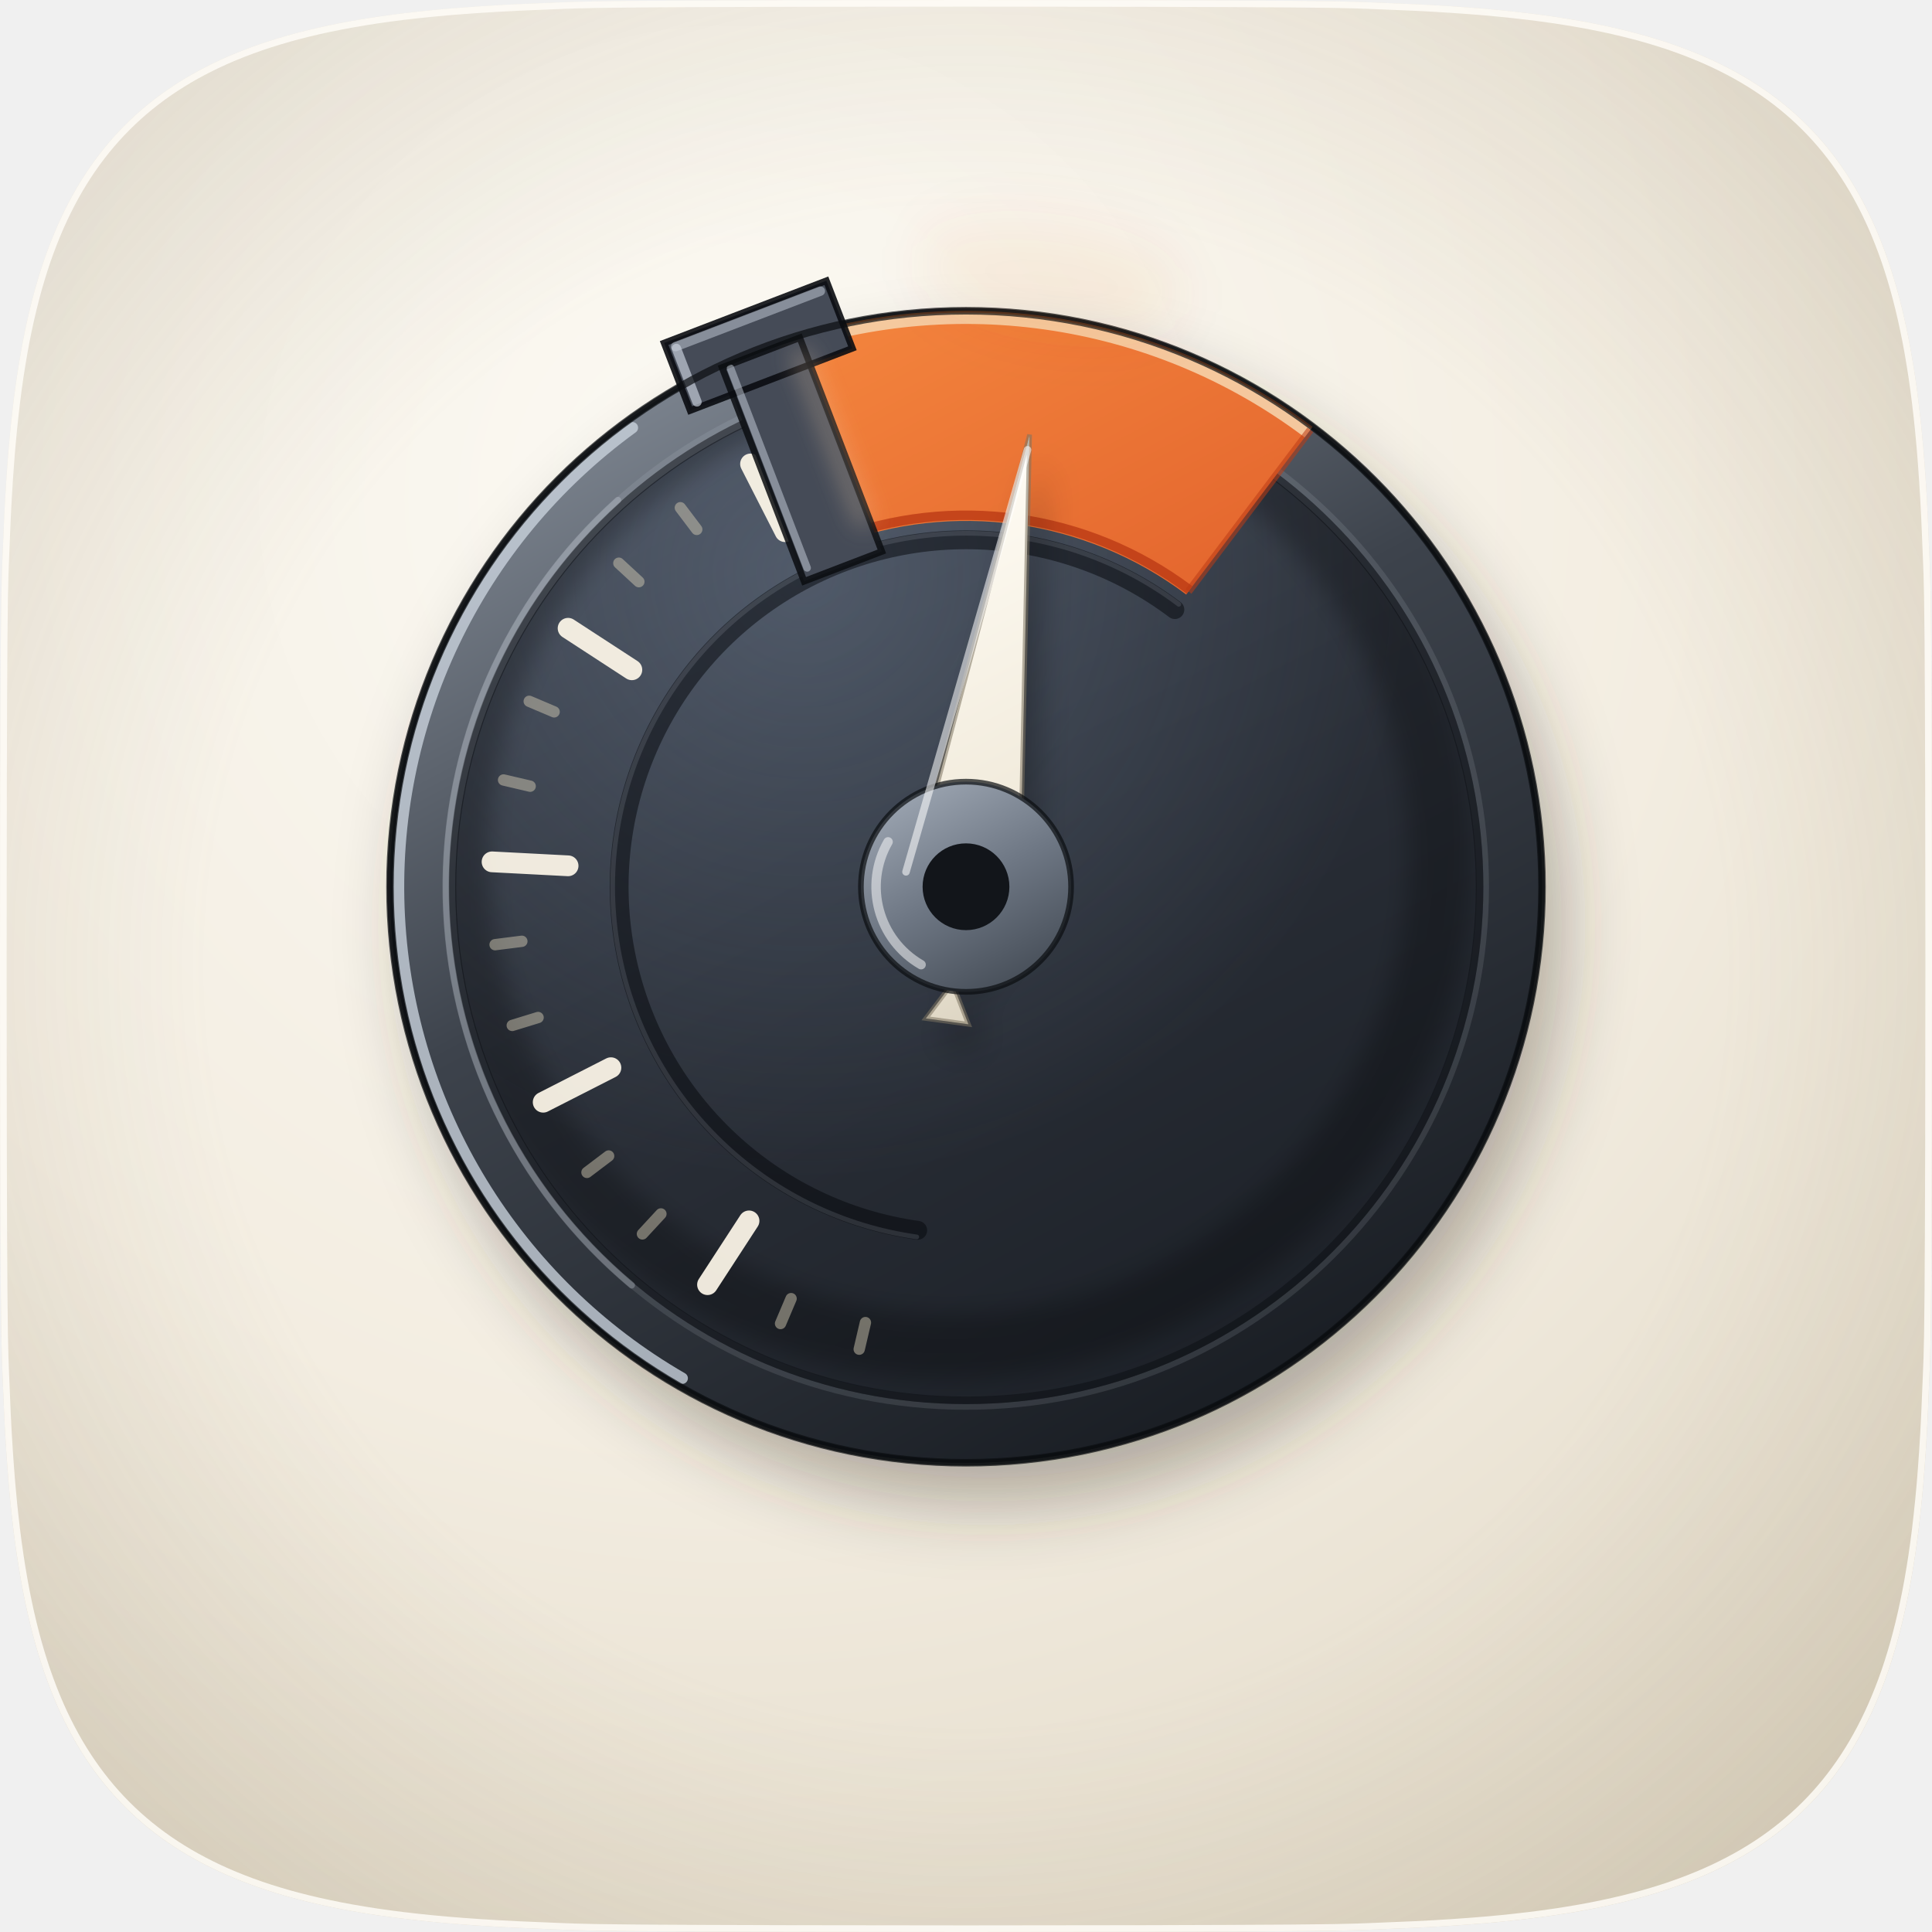
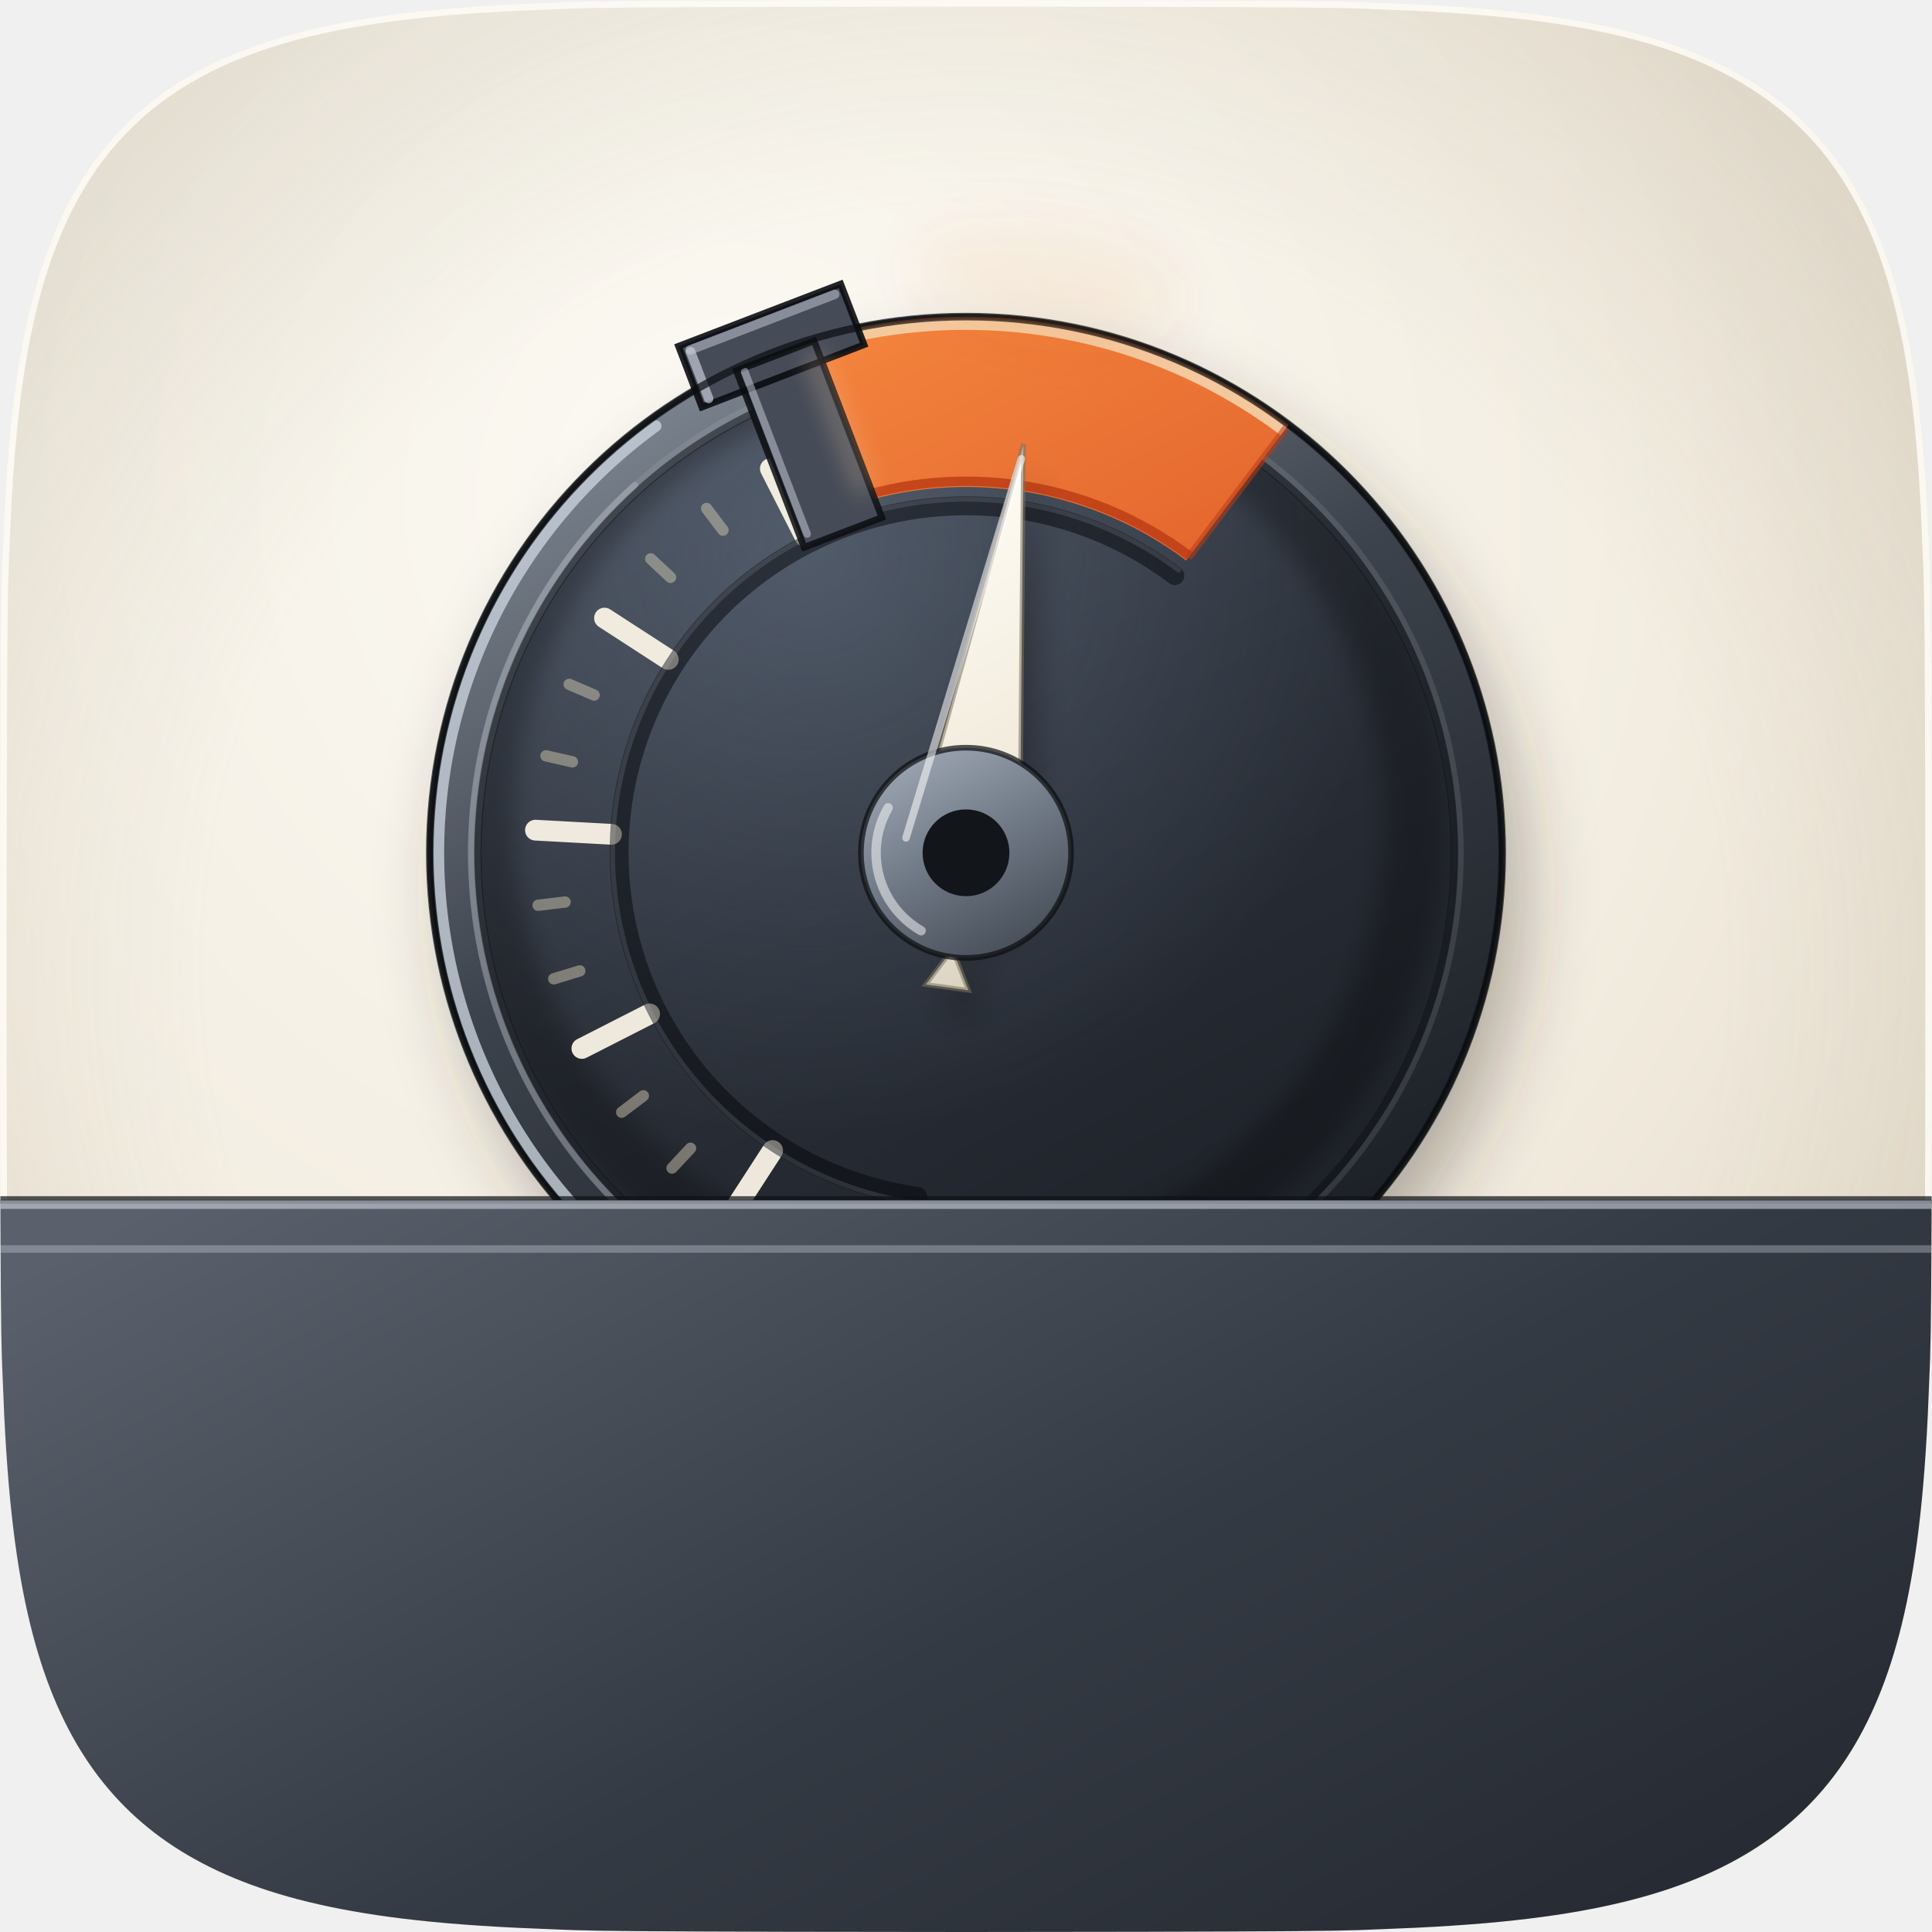
<svg xmlns="http://www.w3.org/2000/svg" width="1024" height="1024" viewBox="0 0 1024 1024">
  <defs>
    <radialGradient id="cushion" cx="0.38" cy="0.26" r="0.90">
      <stop offset="0" stop-color="#FCFAF4" />
      <stop offset="0.54" stop-color="#F3EDE1" />
      <stop offset="1" stop-color="#DED5C2" />
    </radialGradient>
    <radialGradient id="vignette" cx="0.5" cy="0.5" r="0.72">
      <stop offset="0.54" stop-color="#8B7F66" stop-opacity="0" />
      <stop offset="1" stop-color="#8B7F66" stop-opacity="0.24" />
    </radialGradient>
-     <linearGradient id="bezel" gradientUnits="userSpaceOnUse" x1="362.9" y1="189.7" x2="661.1" y2="750.3">
+     <linearGradient id="bezel" gradientUnits="userSpaceOnUse" x1="373.3" y1="191.1" x2="650.7" y2="712.9">
      <stop offset="0" stop-color="#7C848F" />
      <stop offset="0.42" stop-color="#3D434C" />
      <stop offset="1" stop-color="#191D23" />
    </linearGradient>
-     <linearGradient id="face" gradientUnits="userSpaceOnUse" x1="305.6" y1="81.9" x2="718.4" y2="858.1">
+     <linearGradient id="face" gradientUnits="userSpaceOnUse" x1="319.9" y1="90.7" x2="704.1" y2="813.3">
      <stop offset="0" stop-color="#454B57" />
      <stop offset="0.46" stop-color="#2C313A" />
      <stop offset="1" stop-color="#161A20" />
    </linearGradient>
    <radialGradient id="dome" cx="0.34" cy="0.19" r="0.60">
      <stop offset="0" stop-color="#8FA3BE" stop-opacity="0.30" />
      <stop offset="1" stop-color="#8FA3BE" stop-opacity="0" />
    </radialGradient>
    <radialGradient id="pale" cx="0.40" cy="0.24" r="0.78">
      <stop offset="0" stop-color="#FFFDF7" />
      <stop offset="0.58" stop-color="#F6F1E5" />
      <stop offset="1" stop-color="#DCD3C0" />
    </radialGradient>
-     <linearGradient id="band" gradientUnits="userSpaceOnUse" x1="380.1" y1="222.0" x2="643.9" y2="718.0">
+     <linearGradient id="band" gradientUnits="userSpaceOnUse" x1="389.3" y1="221.2" x2="634.7" y2="682.8">
      <stop offset="0" stop-color="#F2823C" />
      <stop offset="0.52" stop-color="#DE5A28" />
      <stop offset="1" stop-color="#C9481C" />
    </linearGradient>
-     <linearGradient id="needle" gradientUnits="userSpaceOnUse" x1="421.1" y1="299.1" x2="602.9" y2="640.9">
+     <linearGradient id="needle" gradientUnits="userSpaceOnUse" x1="429.8" y1="297.4" x2="594.2" y2="606.6">
      <stop offset="0" stop-color="#FFFCF4" />
      <stop offset="0.50" stop-color="#EFE8D8" />
      <stop offset="1" stop-color="#B9B09A" />
    </linearGradient>
-     <linearGradient id="darkneedle" gradientUnits="userSpaceOnUse" x1="421.1" y1="299.1" x2="602.9" y2="640.9">
+     <linearGradient id="darkneedle" gradientUnits="userSpaceOnUse" x1="429.8" y1="297.4" x2="594.2" y2="606.6">
      <stop offset="0" stop-color="#454B57" />
      <stop offset="0.50" stop-color="#2C313A" />
      <stop offset="1" stop-color="#0E1116" />
    </linearGradient>
-     <linearGradient id="pawl" gradientUnits="userSpaceOnUse" x1="426.0" y1="308.3" x2="598.0" y2="631.7">
+     <linearGradient id="pawl" gradientUnits="userSpaceOnUse" x1="432.0" y1="301.5" x2="592.0" y2="602.5">
      <stop offset="0" stop-color="#454B57" />
      <stop offset="0.46" stop-color="#2C313A" />
      <stop offset="1" stop-color="#0E1116" />
    </linearGradient>
-     <linearGradient id="hub" gradientUnits="userSpaceOnUse" x1="475.4" y1="401.2" x2="548.6" y2="538.8">
+     <linearGradient id="hub" gradientUnits="userSpaceOnUse" x1="475.4" y1="383.2" x2="548.6" y2="520.8">
      <stop offset="0" stop-color="#A9B2BE" />
      <stop offset="0.50" stop-color="#6E7784" />
      <stop offset="1" stop-color="#3A414A" />
    </linearGradient>
    <linearGradient id="house" gradientUnits="userSpaceOnUse" x1="295.7" y1="523.1" x2="728.3" y2="1336.9">
      <stop offset="0" stop-color="#5A616C" />
      <stop offset="0.44" stop-color="#343A43" />
      <stop offset="1" stop-color="#1D2128" />
    </linearGradient>
    <filter id="cast" x="-45%" y="-45%" width="200%" height="210%">
      <feDropShadow dx="11.0" dy="21.0" stdDeviation="19.0" flood-color="#3B3327" flood-opacity="0.36" />
    </filter>
    <filter id="castneedle" x="-70%" y="-70%" width="250%" height="250%">
      <feDropShadow dx="7" dy="13" stdDeviation="9" flood-color="#05070A" flood-opacity="0.44" />
    </filter>
    <filter id="soften" x="-140%" y="-140%" width="380%" height="380%">
      <feGaussianBlur stdDeviation="14" />
    </filter>
    <filter id="soften-tight" x="-140%" y="-140%" width="380%" height="380%">
      <feGaussianBlur stdDeviation="6" />
    </filter>
    <clipPath id="faceclip">
-       <circle cx="512.0" cy="470.0" r="270.7" />
+       <circle cx="512.0" cy="452.0" r="257.3" />
    </clipPath>
    <clipPath id="tile">
      <path d="M1024.00,512.00C1024.00,569.33 1023.85,646.20 1023.56,683.99C1023.27,721.78 1022.83,723.03 1022.24,738.75C1021.66,754.47 1020.92,766.39 1020.04,778.30C1019.16,790.20 1018.13,800.36 1016.95,810.17C1015.77,819.99 1014.44,828.75 1012.95,837.17C1011.47,845.58 1009.83,853.28 1008.04,860.66C1006.25,868.04 1004.30,874.89 1002.19,881.45C1000.08,888.01 997.81,894.14 995.37,900.02C992.94,905.90 990.34,911.43 987.56,916.73C984.79,922.03 981.85,927.02 978.72,931.81C975.59,936.59 972.29,941.11 968.79,945.43C965.29,949.75 961.62,953.83 957.72,957.72C953.83,961.62 949.75,965.29 945.43,968.79C941.11,972.29 936.59,975.59 931.81,978.72C927.02,981.85 922.03,984.79 916.73,987.56C911.43,990.34 905.90,992.94 900.02,995.37C894.14,997.81 888.01,1000.08 881.45,1002.19C874.89,1004.30 868.04,1006.25 860.66,1008.04C853.28,1009.83 845.58,1011.47 837.17,1012.95C828.75,1014.44 819.99,1015.77 810.17,1016.95C800.36,1018.13 790.20,1019.16 778.30,1020.04C766.39,1020.92 754.47,1021.66 738.75,1022.24C723.03,1022.83 721.78,1023.27 683.99,1023.56C646.20,1023.85 569.33,1024.00 512.00,1024.00C454.67,1024.00 377.80,1023.85 340.01,1023.56C302.22,1023.27 300.97,1022.83 285.25,1022.24C269.53,1021.66 257.61,1020.92 245.70,1020.04C233.80,1019.16 223.64,1018.13 213.83,1016.95C204.01,1015.77 195.25,1014.44 186.83,1012.95C178.42,1011.47 170.72,1009.83 163.34,1008.04C155.96,1006.25 149.11,1004.30 142.55,1002.19C135.99,1000.08 129.86,997.81 123.98,995.37C118.10,992.94 112.57,990.34 107.27,987.56C101.97,984.79 96.98,981.85 92.19,978.72C87.41,975.59 82.89,972.29 78.57,968.79C74.25,965.29 70.17,961.62 66.28,957.72C62.38,953.83 58.71,949.75 55.21,945.43C51.71,941.11 48.41,936.59 45.28,931.81C42.15,927.02 39.21,922.03 36.44,916.73C33.66,911.43 31.06,905.90 28.63,900.02C26.19,894.14 23.92,888.01 21.81,881.45C19.70,874.89 17.75,868.04 15.96,860.66C14.17,853.28 12.53,845.58 11.05,837.17C9.56,828.75 8.23,819.99 7.05,810.17C5.87,800.36 4.84,790.20 3.96,778.30C3.08,766.39 2.34,754.47 1.76,738.75C1.17,723.03 0.73,721.78 0.44,683.99C0.15,646.20 0.00,569.33 0.00,512.00C0.00,454.67 0.15,377.80 0.44,340.01C0.73,302.22 1.17,300.97 1.76,285.25C2.34,269.53 3.08,257.61 3.96,245.70C4.84,233.80 5.87,223.64 7.05,213.83C8.23,204.01 9.56,195.25 11.05,186.83C12.53,178.42 14.17,170.72 15.96,163.34C17.75,155.96 19.70,149.11 21.81,142.55C23.92,135.99 26.19,129.86 28.63,123.98C31.06,118.10 33.66,112.57 36.44,107.27C39.21,101.97 42.15,96.98 45.28,92.19C48.41,87.41 51.71,82.89 55.21,78.57C58.71,74.25 62.38,70.17 66.28,66.28C70.17,62.38 74.25,58.71 78.57,55.21C82.89,51.71 87.41,48.41 92.19,45.28C96.98,42.15 101.97,39.21 107.27,36.44C112.57,33.66 118.10,31.06 123.98,28.63C129.86,26.19 135.99,23.92 142.55,21.81C149.11,19.70 155.96,17.75 163.34,15.96C170.72,14.17 178.42,12.53 186.83,11.05C195.25,9.56 204.01,8.23 213.83,7.05C223.64,5.87 233.80,4.84 245.70,3.96C257.61,3.08 269.53,2.34 285.25,1.76C300.97,1.17 302.22,0.73 340.01,0.44C377.80,0.15 454.67,0.00 512.00,0.00C569.33,0.00 646.20,0.15 683.99,0.44C721.78,0.73 723.03,1.17 738.75,1.76C754.47,2.34 766.39,3.08 778.30,3.96C790.20,4.84 800.36,5.87 810.17,7.05C819.99,8.23 828.75,9.56 837.17,11.05C845.58,12.53 853.28,14.17 860.66,15.96C868.04,17.75 874.89,19.70 881.45,21.81C888.01,23.92 894.14,26.19 900.02,28.63C905.90,31.06 911.43,33.66 916.73,36.44C922.03,39.21 927.02,42.15 931.81,45.28C936.59,48.41 941.11,51.71 945.43,55.21C949.75,58.71 953.83,62.38 957.72,66.28C961.62,70.17 965.29,74.25 968.79,78.57C972.29,82.89 975.59,87.41 978.72,92.19C981.85,96.98 984.79,101.97 987.56,107.27C990.34,112.57 992.94,118.10 995.37,123.98C997.81,129.86 1000.08,135.99 1002.19,142.55C1004.30,149.11 1006.25,155.96 1008.04,163.34C1009.83,170.72 1011.47,178.42 1012.95,186.83C1014.44,195.25 1015.77,204.01 1016.95,213.83C1018.13,223.64 1019.16,233.80 1020.04,245.70C1020.92,257.61 1021.66,269.53 1022.24,285.25C1022.83,300.97 1023.27,302.22 1023.56,340.01C1023.85,377.80 1024.00,454.67 1024.00,512.00Z" />
    </clipPath>
  </defs>
  <g clip-path="url(#tile)">
    <g id="bg">
      <rect width="1024" height="1024" fill="url(#cushion)" />
      <rect width="1024" height="1024" fill="url(#vignette)" />
      <path d="M1024.00,512.00C1024.00,569.33 1023.85,646.20 1023.56,683.99C1023.27,721.78 1022.83,723.03 1022.24,738.75C1021.66,754.47 1020.92,766.39 1020.04,778.30C1019.16,790.20 1018.13,800.36 1016.95,810.17C1015.77,819.99 1014.44,828.75 1012.95,837.17C1011.47,845.58 1009.83,853.28 1008.04,860.66C1006.25,868.04 1004.30,874.89 1002.19,881.45C1000.08,888.01 997.81,894.14 995.37,900.02C992.94,905.90 990.34,911.43 987.56,916.73C984.79,922.03 981.85,927.02 978.72,931.81C975.59,936.59 972.29,941.11 968.79,945.43C965.29,949.75 961.62,953.83 957.72,957.72C953.83,961.62 949.75,965.29 945.43,968.79C941.11,972.29 936.59,975.59 931.81,978.72C927.02,981.85 922.03,984.79 916.73,987.56C911.43,990.34 905.90,992.94 900.02,995.37C894.14,997.81 888.01,1000.08 881.45,1002.19C874.89,1004.30 868.04,1006.25 860.66,1008.04C853.28,1009.83 845.58,1011.47 837.17,1012.95C828.75,1014.44 819.99,1015.77 810.17,1016.95C800.36,1018.13 790.20,1019.16 778.30,1020.04C766.39,1020.92 754.47,1021.66 738.75,1022.24C723.03,1022.83 721.78,1023.27 683.99,1023.56C646.20,1023.85 569.33,1024.00 512.00,1024.00C454.67,1024.00 377.80,1023.85 340.01,1023.56C302.22,1023.27 300.97,1022.83 285.25,1022.24C269.53,1021.66 257.61,1020.92 245.70,1020.04C233.80,1019.16 223.64,1018.13 213.83,1016.95C204.01,1015.77 195.25,1014.44 186.83,1012.95C178.42,1011.47 170.72,1009.83 163.34,1008.04C155.96,1006.25 149.11,1004.30 142.55,1002.19C135.99,1000.08 129.86,997.81 123.98,995.37C118.10,992.94 112.57,990.34 107.27,987.56C101.97,984.79 96.98,981.85 92.19,978.72C87.41,975.59 82.89,972.29 78.57,968.79C74.25,965.29 70.17,961.62 66.28,957.72C62.38,953.83 58.71,949.75 55.21,945.43C51.71,941.11 48.41,936.59 45.28,931.81C42.15,927.02 39.21,922.03 36.44,916.73C33.66,911.43 31.06,905.90 28.63,900.02C26.19,894.14 23.92,888.01 21.81,881.45C19.70,874.89 17.75,868.04 15.96,860.66C14.17,853.28 12.53,845.58 11.05,837.17C9.56,828.75 8.23,819.99 7.05,810.17C5.87,800.36 4.84,790.20 3.96,778.30C3.08,766.39 2.34,754.47 1.76,738.75C1.17,723.03 0.73,721.78 0.44,683.99C0.15,646.20 0.00,569.33 0.00,512.00C0.00,454.67 0.15,377.80 0.44,340.01C0.73,302.22 1.17,300.97 1.76,285.25C2.34,269.53 3.08,257.61 3.96,245.70C4.84,233.80 5.87,223.64 7.05,213.83C8.23,204.01 9.56,195.25 11.05,186.83C12.53,178.42 14.17,170.72 15.96,163.34C17.75,155.96 19.70,149.11 21.81,142.55C23.92,135.99 26.19,129.86 28.63,123.98C31.06,118.10 33.66,112.57 36.44,107.27C39.21,101.97 42.15,96.98 45.28,92.19C48.41,87.41 51.71,82.89 55.21,78.57C58.71,74.25 62.38,70.17 66.28,66.28C70.17,62.38 74.25,58.71 78.57,55.21C82.89,51.71 87.41,48.41 92.19,45.28C96.98,42.15 101.97,39.21 107.27,36.44C112.57,33.66 118.10,31.06 123.98,28.63C129.86,26.19 135.99,23.92 142.55,21.81C149.11,19.70 155.96,17.75 163.34,15.96C170.72,14.17 178.42,12.53 186.83,11.05C195.25,9.56 204.01,8.23 213.83,7.05C223.64,5.87 233.80,4.84 245.70,3.96C257.61,3.08 269.53,2.34 285.25,1.76C300.97,1.17 302.22,0.73 340.01,0.44C377.80,0.15 454.67,0.00 512.00,0.00C569.33,0.00 646.20,0.15 683.99,0.44C721.78,0.73 723.03,1.17 738.75,1.76C754.47,2.34 766.39,3.08 778.30,3.96C790.20,4.84 800.36,5.87 810.17,7.05C819.99,8.23 828.75,9.56 837.17,11.05C845.58,12.53 853.28,14.17 860.66,15.96C868.04,17.75 874.89,19.70 881.45,21.81C888.01,23.92 894.14,26.19 900.02,28.63C905.90,31.06 911.43,33.66 916.73,36.44C922.03,39.21 927.02,42.15 931.81,45.28C936.59,48.41 941.11,51.71 945.43,55.21C949.75,58.71 953.83,62.38 957.72,66.28C961.62,70.17 965.29,74.25 968.79,78.57C972.29,82.89 975.59,87.41 978.72,92.19C981.85,96.98 984.79,101.97 987.56,107.27C990.34,112.57 992.94,118.10 995.37,123.98C997.81,129.86 1000.08,135.99 1002.19,142.55C1004.30,149.11 1006.25,155.96 1008.04,163.34C1009.83,170.72 1011.47,178.42 1012.95,186.83C1014.44,195.25 1015.77,204.01 1016.95,213.83C1018.13,223.64 1019.16,233.80 1020.04,245.70C1020.92,257.61 1021.66,269.53 1022.24,285.25C1022.83,300.97 1023.27,302.22 1023.56,340.01C1023.85,377.80 1024.00,454.67 1024.00,512.00Z" fill="none" stroke="#FFFDF8" stroke-width="7" stroke-opacity="0.85" />
    </g>
    <g id="mid">
-       <circle cx="512.0" cy="470.0" r="305.3" fill="#3B3327" filter="url(#cast)" />
-       <path d="M467.4,292.3 L423.9,179.0 L382.7,194.8 L426.2,308.1 Z" fill="#3B3327" filter="url(#cast)" />
-       <circle cx="512.0" cy="470.0" r="305.3" fill="url(#bezel)" />
-       <circle cx="512.0" cy="470.0" r="305.3" fill="none" stroke="#0B0D11" stroke-width="3" stroke-opacity="0.8" />
-       <circle cx="512.0" cy="470.0" r="270.7" fill="url(#face)" />
+       <circle cx="512.0" cy="452.0" r="284.2" fill="#3B3327" filter="url(#cast)" />
+       <path d="M467.4,274.3 L431.5,180.7 L390.3,196.5 L426.2,290.1 Z" fill="#3B3327" filter="url(#cast)" />
+       <circle cx="512.0" cy="452.0" r="284.2" fill="url(#bezel)" />
+       <circle cx="512.0" cy="452.0" r="284.2" fill="none" stroke="#0B0D11" stroke-width="3" stroke-opacity="0.8" />
+       <circle cx="512.0" cy="452.0" r="257.3" fill="url(#face)" />
      <g clip-path="url(#faceclip)">
-         <circle cx="512.0" cy="470.0" r="270.7" fill="url(#dome)" />
+         <circle cx="512.0" cy="452.0" r="257.3" fill="url(#dome)" />
      </g>
      <g clip-path="url(#faceclip)">
-         <circle cx="503.0" cy="453.0" r="260.7" fill="none" stroke="#05070A" stroke-width="34" stroke-opacity="0.26" filter="url(#soften-tight)" />
+         <circle cx="503.0" cy="435.0" r="247.3" fill="none" stroke="#05070A" stroke-width="34" stroke-opacity="0.26" filter="url(#soften-tight)" />
      </g>
-       <line x1="397.8" y1="245.9" x2="416.1" y2="281.8" stroke="#FFF8EA" stroke-width="11.0" stroke-linecap="round" stroke-opacity="0.92" />
-       <line x1="360.6" y1="269.1" x2="369.3" y2="280.6" stroke="#CFC6B0" stroke-width="6.0" stroke-linecap="round" stroke-opacity="0.5" />
-       <line x1="328.0" y1="298.5" x2="338.6" y2="308.3" stroke="#CFC6B0" stroke-width="6.0" stroke-linecap="round" stroke-opacity="0.5" />
-       <line x1="301.1" y1="333.0" x2="334.9" y2="355.0" stroke="#FFF8EA" stroke-width="11.0" stroke-linecap="round" stroke-opacity="0.92" />
-       <line x1="280.5" y1="371.7" x2="293.7" y2="377.3" stroke="#CFC6B0" stroke-width="6.0" stroke-linecap="round" stroke-opacity="0.5" />
-       <line x1="266.9" y1="413.4" x2="281.0" y2="416.7" stroke="#CFC6B0" stroke-width="6.0" stroke-linecap="round" stroke-opacity="0.5" />
-       <line x1="260.8" y1="456.8" x2="301.1" y2="458.9" stroke="#FFF8EA" stroke-width="11.0" stroke-linecap="round" stroke-opacity="0.92" />
-       <line x1="262.4" y1="500.7" x2="276.6" y2="498.9" stroke="#CFC6B0" stroke-width="6.0" stroke-linecap="round" stroke-opacity="0.5" />
-       <line x1="271.5" y1="543.5" x2="285.2" y2="539.3" stroke="#CFC6B0" stroke-width="6.0" stroke-linecap="round" stroke-opacity="0.5" />
-       <line x1="287.9" y1="584.2" x2="323.8" y2="565.9" stroke="#FFF8EA" stroke-width="11.0" stroke-linecap="round" stroke-opacity="0.92" />
-       <line x1="311.1" y1="621.4" x2="322.6" y2="612.7" stroke="#CFC6B0" stroke-width="6.0" stroke-linecap="round" stroke-opacity="0.5" />
-       <line x1="340.5" y1="654.0" x2="350.3" y2="643.4" stroke="#CFC6B0" stroke-width="6.0" stroke-linecap="round" stroke-opacity="0.5" />
-       <line x1="375.0" y1="680.9" x2="397.0" y2="647.1" stroke="#FFF8EA" stroke-width="11.0" stroke-linecap="round" stroke-opacity="0.92" />
-       <line x1="413.7" y1="701.5" x2="419.3" y2="688.3" stroke="#CFC6B0" stroke-width="6.0" stroke-linecap="round" stroke-opacity="0.5" />
-       <line x1="455.4" y1="715.1" x2="458.7" y2="701.0" stroke="#CFC6B0" stroke-width="6.0" stroke-linecap="round" stroke-opacity="0.5" />
-       <path d="M361.6,730.5 A300.8,300.8 0 0 1 335.2,226.7" fill="none" stroke="#CBD3DE" stroke-width="6" stroke-opacity="0.78" stroke-linecap="round" />
-       <circle cx="512.0" cy="470.0" r="275.7" fill="none" stroke="#CBD3DE" stroke-width="3" stroke-opacity="0.13" />
-       <circle cx="512.0" cy="470.0" r="272.2" fill="none" stroke="#0B0D11" stroke-width="4" stroke-opacity="0.45" />
-       <path d="M334.8,681.2 A275.7,275.7 0 0 1 327.5,265.1" fill="none" stroke="#CBD3DE" stroke-width="3.5" stroke-opacity="0.30" stroke-linecap="round" />
-       <path d="M486.4,652.1 A183.9,183.9 0 1 1 622.7,323.1" fill="none" stroke="#05070A" stroke-width="10" stroke-opacity="0.50" stroke-linecap="round" />
-       <path d="M485.9,655.6 A187.4,187.4 0 1 1 624.8,320.3" fill="none" stroke="#CBD3DE" stroke-width="2.5" stroke-opacity="0.14" stroke-linecap="round" />
-       <path d="M402.6,185.0 A305.3,305.3 0 0 1 695.7,226.2 L628.7,315.1 A193.9,193.9 0 0 0 442.5,289.0 Z" fill="url(#band)" />
-       <path d="M404.0,188.7 A301.3,301.3 0 0 1 693.3,229.4" fill="none" stroke="#F6D3AC" stroke-width="6" stroke-opacity="0.88" />
-       <path d="M441.4,286.2 A196.9,196.9 0 0 1 630.5,312.7" fill="none" stroke="#BC3A14" stroke-width="5" stroke-opacity="0.8" />
-       <path d="M629.9,313.5 L694.5,227.8" fill="none" stroke="#BC3A14" stroke-width="4" stroke-opacity="0.55" />
-       <path d="M467.4,292.3 L423.9,179.0 L382.7,194.8 L426.2,308.1 Z" fill="url(#pawl)" />
-       <path d="M451.8,184.6 L438.0,148.8 L352.0,181.8 L365.8,217.6 Z" fill="url(#pawl)" />
-       <path d="M467.4,292.3 L423.9,179.0 L382.7,194.8 L426.2,308.1 Z" fill="none" stroke="#0B0D11" stroke-width="3.5" stroke-opacity="0.85" />
-       <path d="M451.8,184.6 L438.0,148.8 L352.0,181.8 L365.8,217.6 Z" fill="none" stroke="#0B0D11" stroke-width="3.5" stroke-opacity="0.9" />
-       <path d="M427.8,301.0 L387.2,195.2" fill="none" stroke="#CBD3DE" stroke-width="4" stroke-opacity="0.5" stroke-linecap="round" />
-       <path d="M369.4,213.0 L358.5,184.7" fill="none" stroke="#CBD3DE" stroke-width="5" stroke-opacity="0.66" stroke-linecap="round" />
-       <path d="M358.1,183.7 L434.8,154.3" fill="none" stroke="#CBD3DE" stroke-width="5" stroke-opacity="0.5" stroke-linecap="round" />
-       <path d="M458.9,278.4 L423.3,185.6" fill="none" stroke="#F6D3AC" stroke-width="7" stroke-opacity="0.40" filter="url(#soften-tight)" />
-       <circle cx="512.0" cy="470.0" r="305.3" fill="none" stroke="#0B0D11" stroke-width="4" stroke-opacity="0.7" />
+       <line x1="408.3" y1="248.4" x2="426.6" y2="284.3" stroke="#FFF8EA" stroke-width="11.0" stroke-linecap="round" stroke-opacity="0.92" />
+       <line x1="374.5" y1="269.5" x2="383.2" y2="281.0" stroke="#CFC6B0" stroke-width="6.0" stroke-linecap="round" stroke-opacity="0.5" />
+       <line x1="344.9" y1="296.2" x2="355.4" y2="306.0" stroke="#CFC6B0" stroke-width="6.0" stroke-linecap="round" stroke-opacity="0.5" />
+       <line x1="320.4" y1="327.6" x2="354.2" y2="349.5" stroke="#FFF8EA" stroke-width="11.0" stroke-linecap="round" stroke-opacity="0.92" />
+       <line x1="301.7" y1="362.7" x2="314.9" y2="368.4" stroke="#CFC6B0" stroke-width="6.0" stroke-linecap="round" stroke-opacity="0.5" />
+       <line x1="289.4" y1="400.6" x2="303.4" y2="403.8" stroke="#CFC6B0" stroke-width="6.0" stroke-linecap="round" stroke-opacity="0.5" />
+       <line x1="283.8" y1="440.0" x2="324.1" y2="442.2" stroke="#FFF8EA" stroke-width="11.0" stroke-linecap="round" stroke-opacity="0.92" />
+       <line x1="285.2" y1="479.8" x2="299.5" y2="478.1" stroke="#CFC6B0" stroke-width="6.0" stroke-linecap="round" stroke-opacity="0.5" />
+       <line x1="293.5" y1="518.8" x2="307.3" y2="514.6" stroke="#CFC6B0" stroke-width="6.0" stroke-linecap="round" stroke-opacity="0.5" />
+       <line x1="308.4" y1="555.7" x2="344.3" y2="537.4" stroke="#FFF8EA" stroke-width="11.0" stroke-linecap="round" stroke-opacity="0.92" />
+       <line x1="329.5" y1="589.5" x2="341.0" y2="580.8" stroke="#CFC6B0" stroke-width="6.0" stroke-linecap="round" stroke-opacity="0.5" />
+       <line x1="356.2" y1="619.1" x2="366.0" y2="608.6" stroke="#CFC6B0" stroke-width="6.0" stroke-linecap="round" stroke-opacity="0.5" />
+       <line x1="387.6" y1="643.6" x2="409.5" y2="609.8" stroke="#FFF8EA" stroke-width="11.0" stroke-linecap="round" stroke-opacity="0.92" />
+       <line x1="422.7" y1="662.3" x2="428.4" y2="649.1" stroke="#CFC6B0" stroke-width="6.0" stroke-linecap="round" stroke-opacity="0.5" />
+       <line x1="460.6" y1="674.6" x2="463.8" y2="660.6" stroke="#CFC6B0" stroke-width="6.0" stroke-linecap="round" stroke-opacity="0.5" />
+       <path d="M372.2,694.2 A279.7,279.7 0 0 1 347.6,225.8" fill="none" stroke="#CBD3DE" stroke-width="6" stroke-opacity="0.78" stroke-linecap="round" />
+       <circle cx="512.0" cy="452.0" r="262.3" fill="none" stroke="#CBD3DE" stroke-width="3" stroke-opacity="0.13" />
+       <circle cx="512.0" cy="452.0" r="258.8" fill="none" stroke="#0B0D11" stroke-width="4" stroke-opacity="0.45" />
+       <path d="M343.4,652.9 A262.3,262.3 0 0 1 336.5,257.1" fill="none" stroke="#CBD3DE" stroke-width="3.5" stroke-opacity="0.30" stroke-linecap="round" />
+       <path d="M486.4,634.1 A183.9,183.9 0 1 1 622.7,305.1" fill="none" stroke="#05070A" stroke-width="10" stroke-opacity="0.50" stroke-linecap="round" />
+       <path d="M485.9,637.6 A187.4,187.4 0 1 1 624.8,302.3" fill="none" stroke="#CBD3DE" stroke-width="2.5" stroke-opacity="0.14" stroke-linecap="round" />
+       <path d="M410.2,186.7 A284.2,284.2 0 0 1 683.0,225.1 L628.7,297.1 A193.9,193.9 0 0 0 442.5,271.0 Z" fill="url(#band)" />
+       <path d="M411.6,190.4 A280.2,280.2 0 0 1 680.6,228.3" fill="none" stroke="#F6D3AC" stroke-width="6" stroke-opacity="0.88" />
+       <path d="M441.4,268.2 A196.9,196.9 0 0 1 630.5,294.7" fill="none" stroke="#BC3A14" stroke-width="5" stroke-opacity="0.8" />
+       <path d="M629.9,295.5 L681.8,226.7" fill="none" stroke="#BC3A14" stroke-width="4" stroke-opacity="0.55" />
+       <path d="M467.4,274.3 L431.5,180.7 L390.3,196.5 L426.2,290.1 Z" fill="url(#pawl)" />
+       <path d="M458.0,182.7 L445.6,150.5 L359.6,183.5 L372.0,215.8 Z" fill="url(#pawl)" />
+       <path d="M467.4,274.3 L431.5,180.7 L390.3,196.5 L426.2,290.1 Z" fill="none" stroke="#0B0D11" stroke-width="3.5" stroke-opacity="0.85" />
+       <path d="M458.0,182.7 L445.6,150.5 L359.6,183.5 L372.0,215.8 Z" fill="none" stroke="#0B0D11" stroke-width="3.5" stroke-opacity="0.9" />
+       <path d="M427.8,283.0 L394.7,196.9" fill="none" stroke="#CBD3DE" stroke-width="4" stroke-opacity="0.5" stroke-linecap="round" />
+       <path d="M375.6,211.2 L366.0,186.4" fill="none" stroke="#CBD3DE" stroke-width="5" stroke-opacity="0.66" stroke-linecap="round" />
+       <path d="M365.7,185.5 L442.4,156.0" fill="none" stroke="#CBD3DE" stroke-width="5" stroke-opacity="0.5" stroke-linecap="round" />
+       <path d="M458.9,260.4 L430.8,187.3" fill="none" stroke="#F6D3AC" stroke-width="7" stroke-opacity="0.40" filter="url(#soften-tight)" />
+       <circle cx="512.0" cy="452.0" r="284.2" fill="none" stroke="#0B0D11" stroke-width="4" stroke-opacity="0.7" />
+       <path d="M-64.0,636.0 H1088.0 V1224.0 H-64.0 Z" fill="url(#house)" />
+       <path d="M-64.0,636.0 H1088.0" fill="none" stroke="#0E1115" stroke-width="4" stroke-opacity="0.7" />
+       <path d="M-64.0,662.0 H1088.0" fill="none" stroke="#CBD3DE" stroke-width="4" stroke-opacity="0.35" />
+       <path d="M-64.0,638.5 H1088.0" fill="none" stroke="#CBD3DE" stroke-width="4.5" stroke-opacity="0.6" />
    </g>
    <g id="fg">
-       <path d="M545.7,230.4 L540.5,474.0 L490.7,539.8 L513.3,542.9 L483.5,466.0 Z" fill="#05070A" filter="url(#castneedle)" opacity="0.7" />
-       <path d="M545.7,230.4 L540.5,474.0 L490.7,539.8 L513.3,542.9 L483.5,466.0 Z" fill="url(#needle)" />
-       <path d="M545.7,230.4 L540.5,474.0 L490.7,539.8 L513.3,542.9 L483.5,466.0 Z" fill="none" stroke="#7C7361" stroke-width="2.5" stroke-opacity="0.55" />
-       <circle cx="512.0" cy="470.0" r="55.7" fill="url(#hub)" />
-       <circle cx="512.0" cy="470.0" r="55.7" fill="none" stroke="#0A0D11" stroke-width="3" stroke-opacity="0.7" />
-       <circle cx="512.0" cy="470.0" r="23.0" fill="#12151A" />
+       <path d="M542.5,235.3 L540.5,456.0 L490.7,521.8 L513.3,524.9 L483.5,448.0 Z" fill="#05070A" filter="url(#castneedle)" opacity="0.7" />
+       <path d="M542.5,235.3 L540.5,456.0 L490.7,521.8 L513.3,524.9 L483.5,448.0 Z" fill="url(#needle)" />
+       <path d="M542.5,235.3 L540.5,456.0 L490.7,521.8 L513.3,524.9 L483.5,448.0 Z" fill="none" stroke="#7C7361" stroke-width="2.5" stroke-opacity="0.55" />
+       <circle cx="512.0" cy="452.0" r="55.7" fill="url(#hub)" />
+       <circle cx="512.0" cy="452.0" r="55.7" fill="none" stroke="#0A0D11" stroke-width="3" stroke-opacity="0.7" />
+       <circle cx="512.0" cy="452.0" r="23.0" fill="#12151A" />
    </g>
    <g id="highlight">
-       <path d="M480.2,462.1 L544.6,238.4" fill="none" stroke="#FFFFFF" stroke-width="4" stroke-opacity="0.55" stroke-linecap="round" />
-       <path d="M488.2,511.3 A47.7,47.7 0 0 1 470.7,446.2" fill="none" stroke="#FFFFFF" stroke-width="5" stroke-opacity="0.5" stroke-linecap="round" />
-       <ellipse cx="557.3" cy="147.9" rx="72" ry="27" fill="#DE5A28" fill-opacity="0.075" filter="url(#soften)" transform="rotate(8.0 557.3 147.9)" />
+       <path d="M480.2,444.1 L541.3,243.2" fill="none" stroke="#FFFFFF" stroke-width="4" stroke-opacity="0.55" stroke-linecap="round" />
+       <path d="M488.2,493.3 A47.7,47.7 0 0 1 470.7,428.2" fill="none" stroke="#FFFFFF" stroke-width="5" stroke-opacity="0.5" stroke-linecap="round" />
+       <ellipse cx="554.3" cy="150.8" rx="72" ry="27" fill="#DE5A28" fill-opacity="0.075" filter="url(#soften)" transform="rotate(8.0 554.3 150.8)" />
    </g>
  </g>
</svg>
